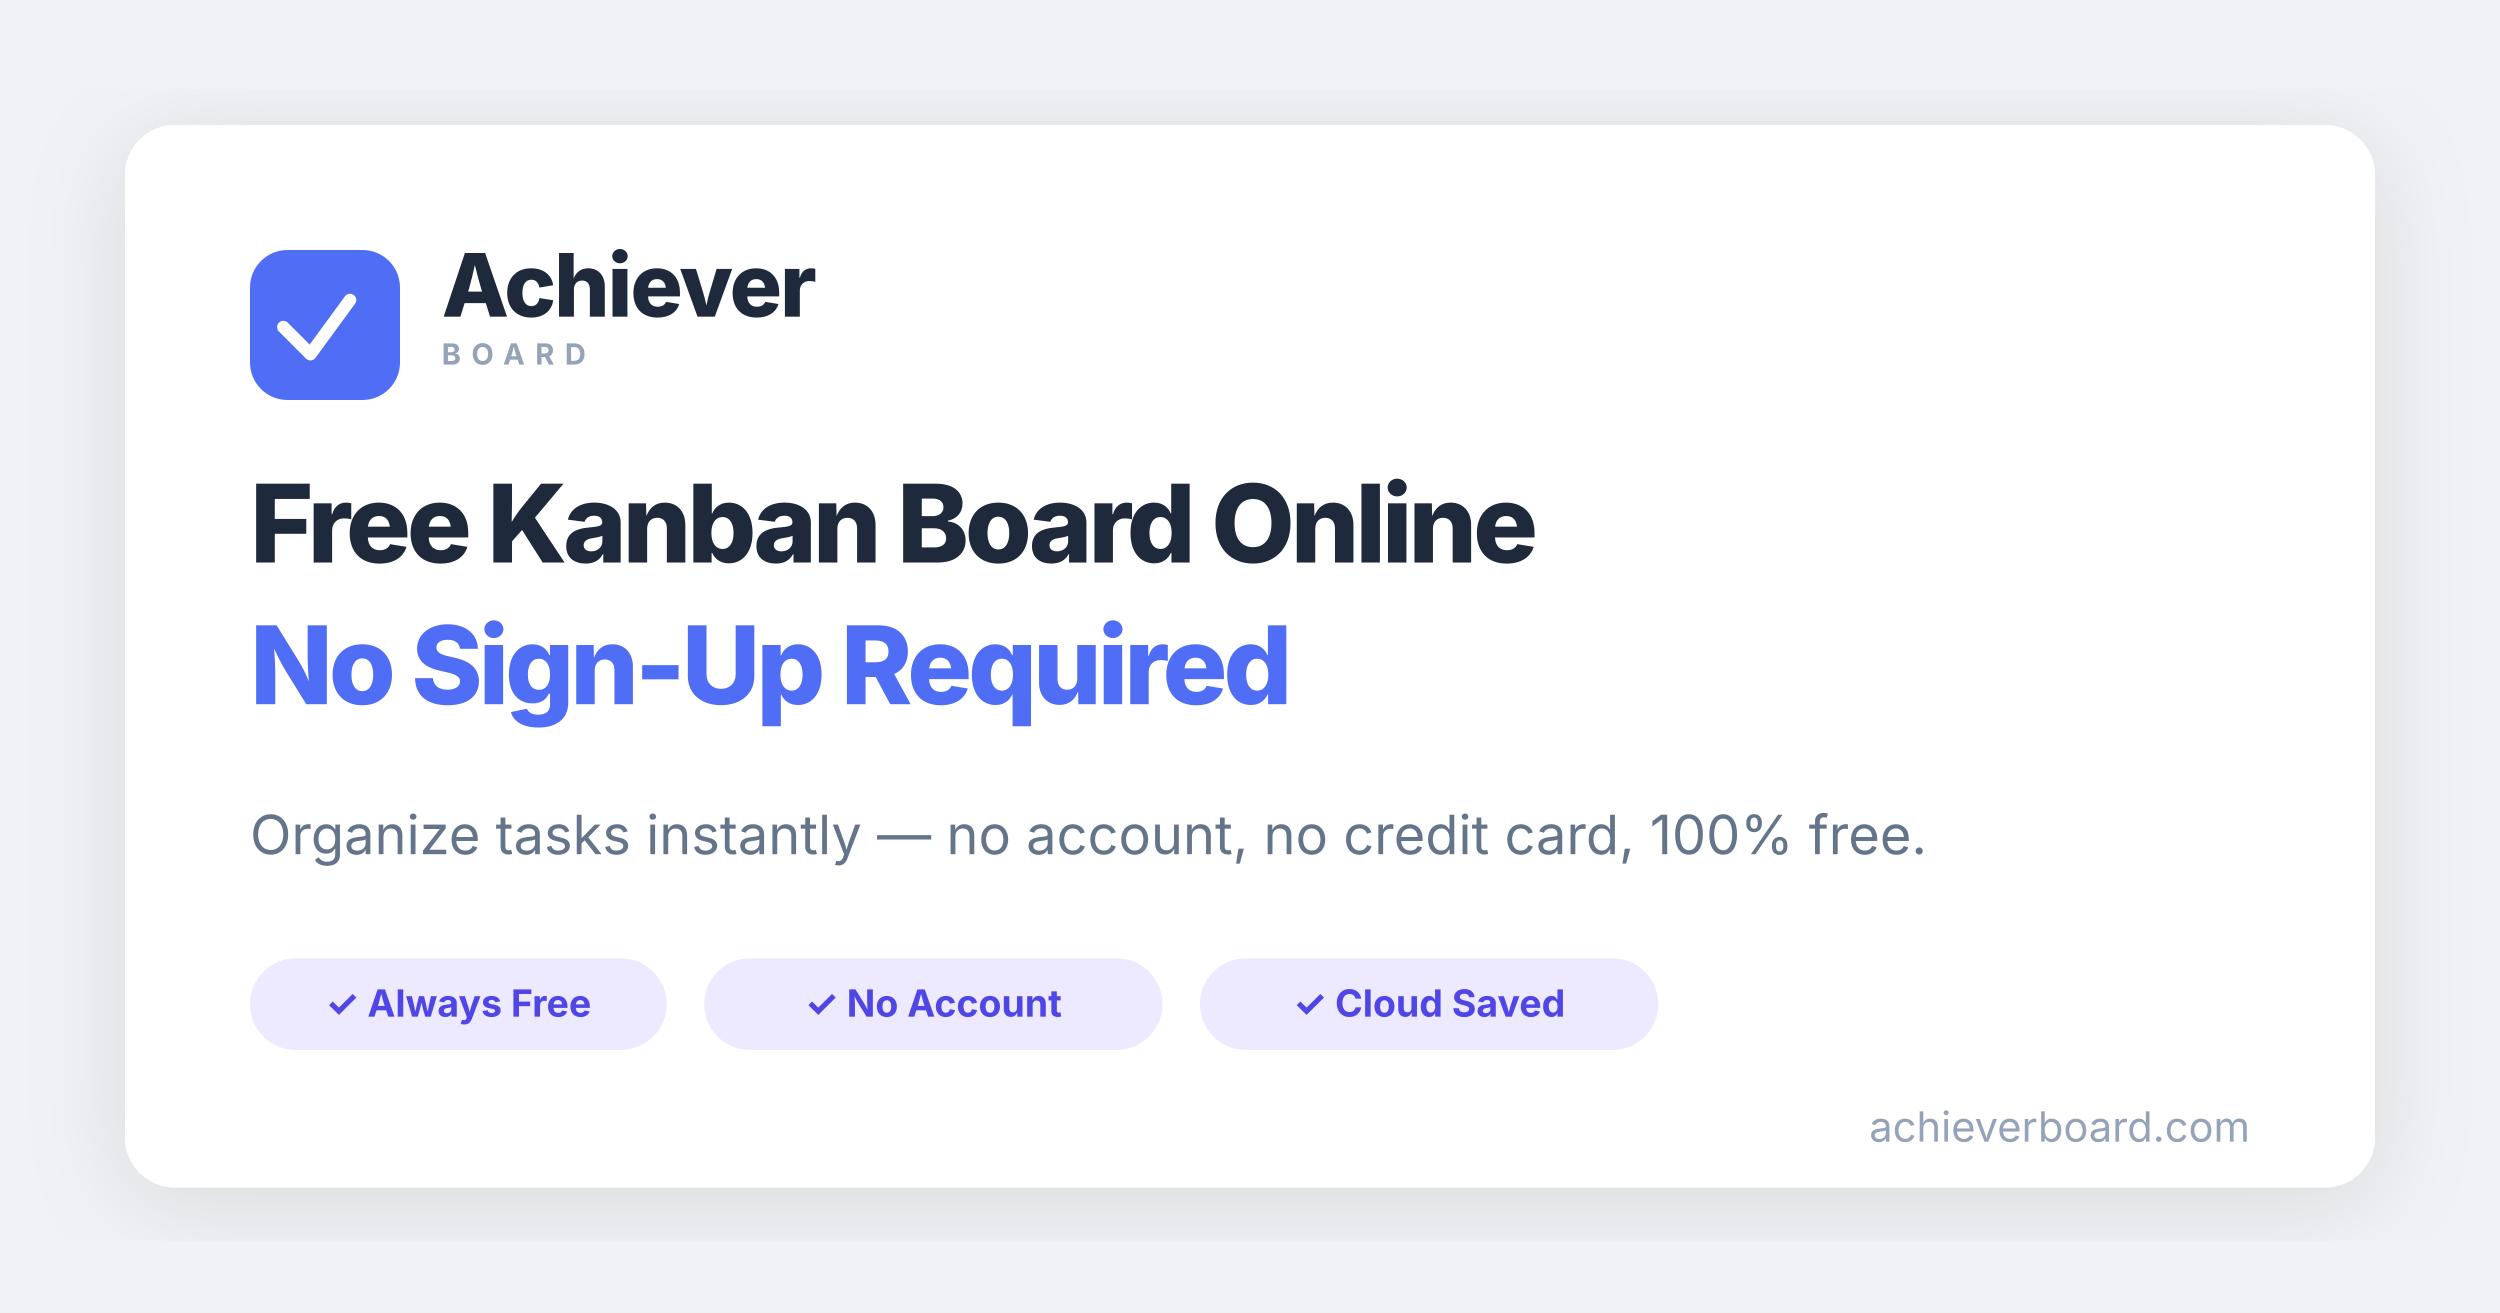
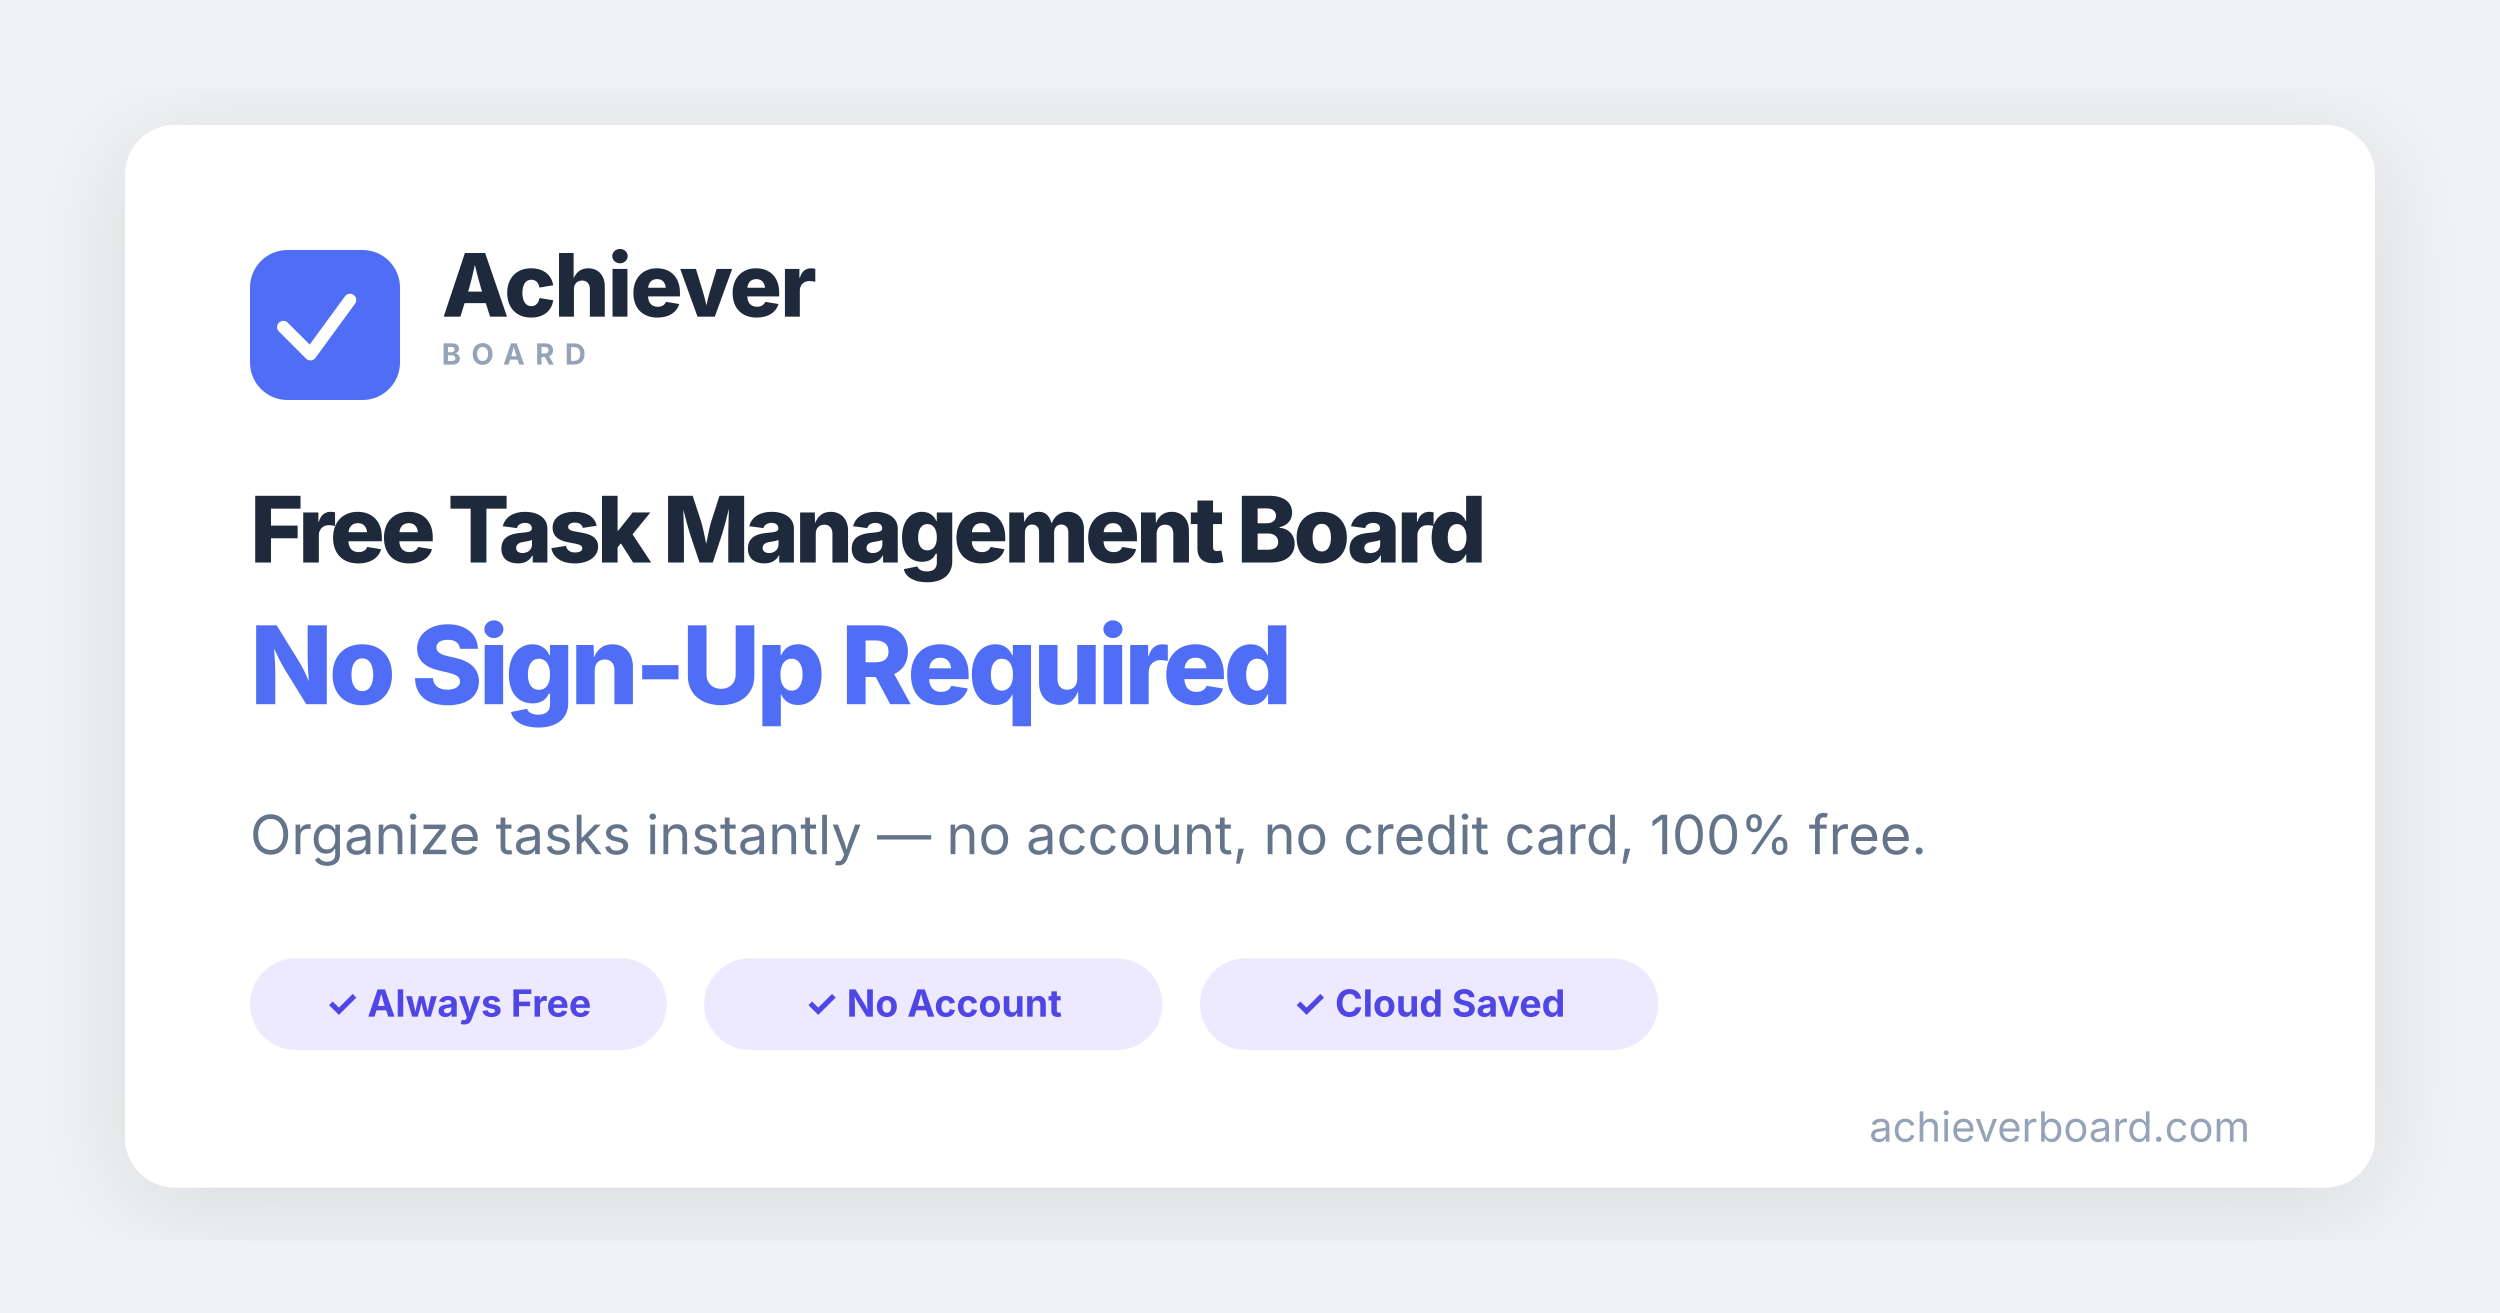
<svg xmlns="http://www.w3.org/2000/svg" width="1200" height="630" viewBox="0 0 1200 630" fill="none">
  <rect width="1200" height="630" fill="#f0f2f5" />
  <rect x="60" y="60" width="1080" height="510" rx="24" fill="#ffffff" filter="url(#shadow)" />
  <defs>
    <filter id="shadow" x="-5%" y="-5%" width="110%" height="110%">
      <feDropShadow dx="0" dy="8" stdDeviation="24" flood-color="#0000001a" />
    </filter>
  </defs>
  <rect x="120" y="120" width="72" height="72" rx="18" fill="#4f6ef5" />
  <path d="M136 157L149 170L168 144" stroke="white" stroke-width="6" stroke-linecap="round" stroke-linejoin="round" />
  <text x="212" y="152" font-family="system-ui, -apple-system, sans-serif" font-size="42" font-weight="800" fill="#1e293b" letter-spacing="-1">Achiever</text>
  <text x="212" y="175" font-family="system-ui, -apple-system, sans-serif" font-size="14" font-weight="700" fill="#94a3b8" letter-spacing="5" text-transform="uppercase">BOARD</text>
-   <text x="120" y="270" font-family="system-ui, -apple-system, sans-serif" font-size="52" font-weight="800" fill="#1e293b" letter-spacing="-2">Free Kanban Board Online</text>
+   <text x="120" y="270" font-family="system-ui, -apple-system, sans-serif" font-size="44" font-weight="800" fill="#1e293b" letter-spacing="-2">Free Task Management Board</text>
  <text x="120" y="338" font-family="system-ui, -apple-system, sans-serif" font-size="52" font-weight="800" fill="#4f6ef5" letter-spacing="-2">No Sign-Up Required</text>
  <text x="120" y="410" font-family="system-ui, -apple-system, sans-serif" font-size="26" fill="#64748b">Organize tasks instantly — no account, no credit card, 100% free.</text>
  <rect x="120" y="460" width="200" height="44" rx="22" fill="#ede9fe" />
  <text x="220" y="488" text-anchor="middle" font-family="system-ui, -apple-system, sans-serif" font-size="18" font-weight="700" fill="#4f46e5">✓ Always Free</text>
  <rect x="338" y="460" width="220" height="44" rx="22" fill="#ede9fe" />
  <text x="448" y="488" text-anchor="middle" font-family="system-ui, -apple-system, sans-serif" font-size="18" font-weight="700" fill="#4f46e5">✓ No Account</text>
  <rect x="576" y="460" width="220" height="44" rx="22" fill="#ede9fe" />
  <text x="686" y="488" text-anchor="middle" font-family="system-ui, -apple-system, sans-serif" font-size="18" font-weight="700" fill="#4f46e5">✓ Cloud Saved</text>
  <text x="1080" y="548" text-anchor="end" font-family="system-ui, -apple-system, sans-serif" font-size="20" fill="#94a3b8">achieverboard.com</text>
</svg>
